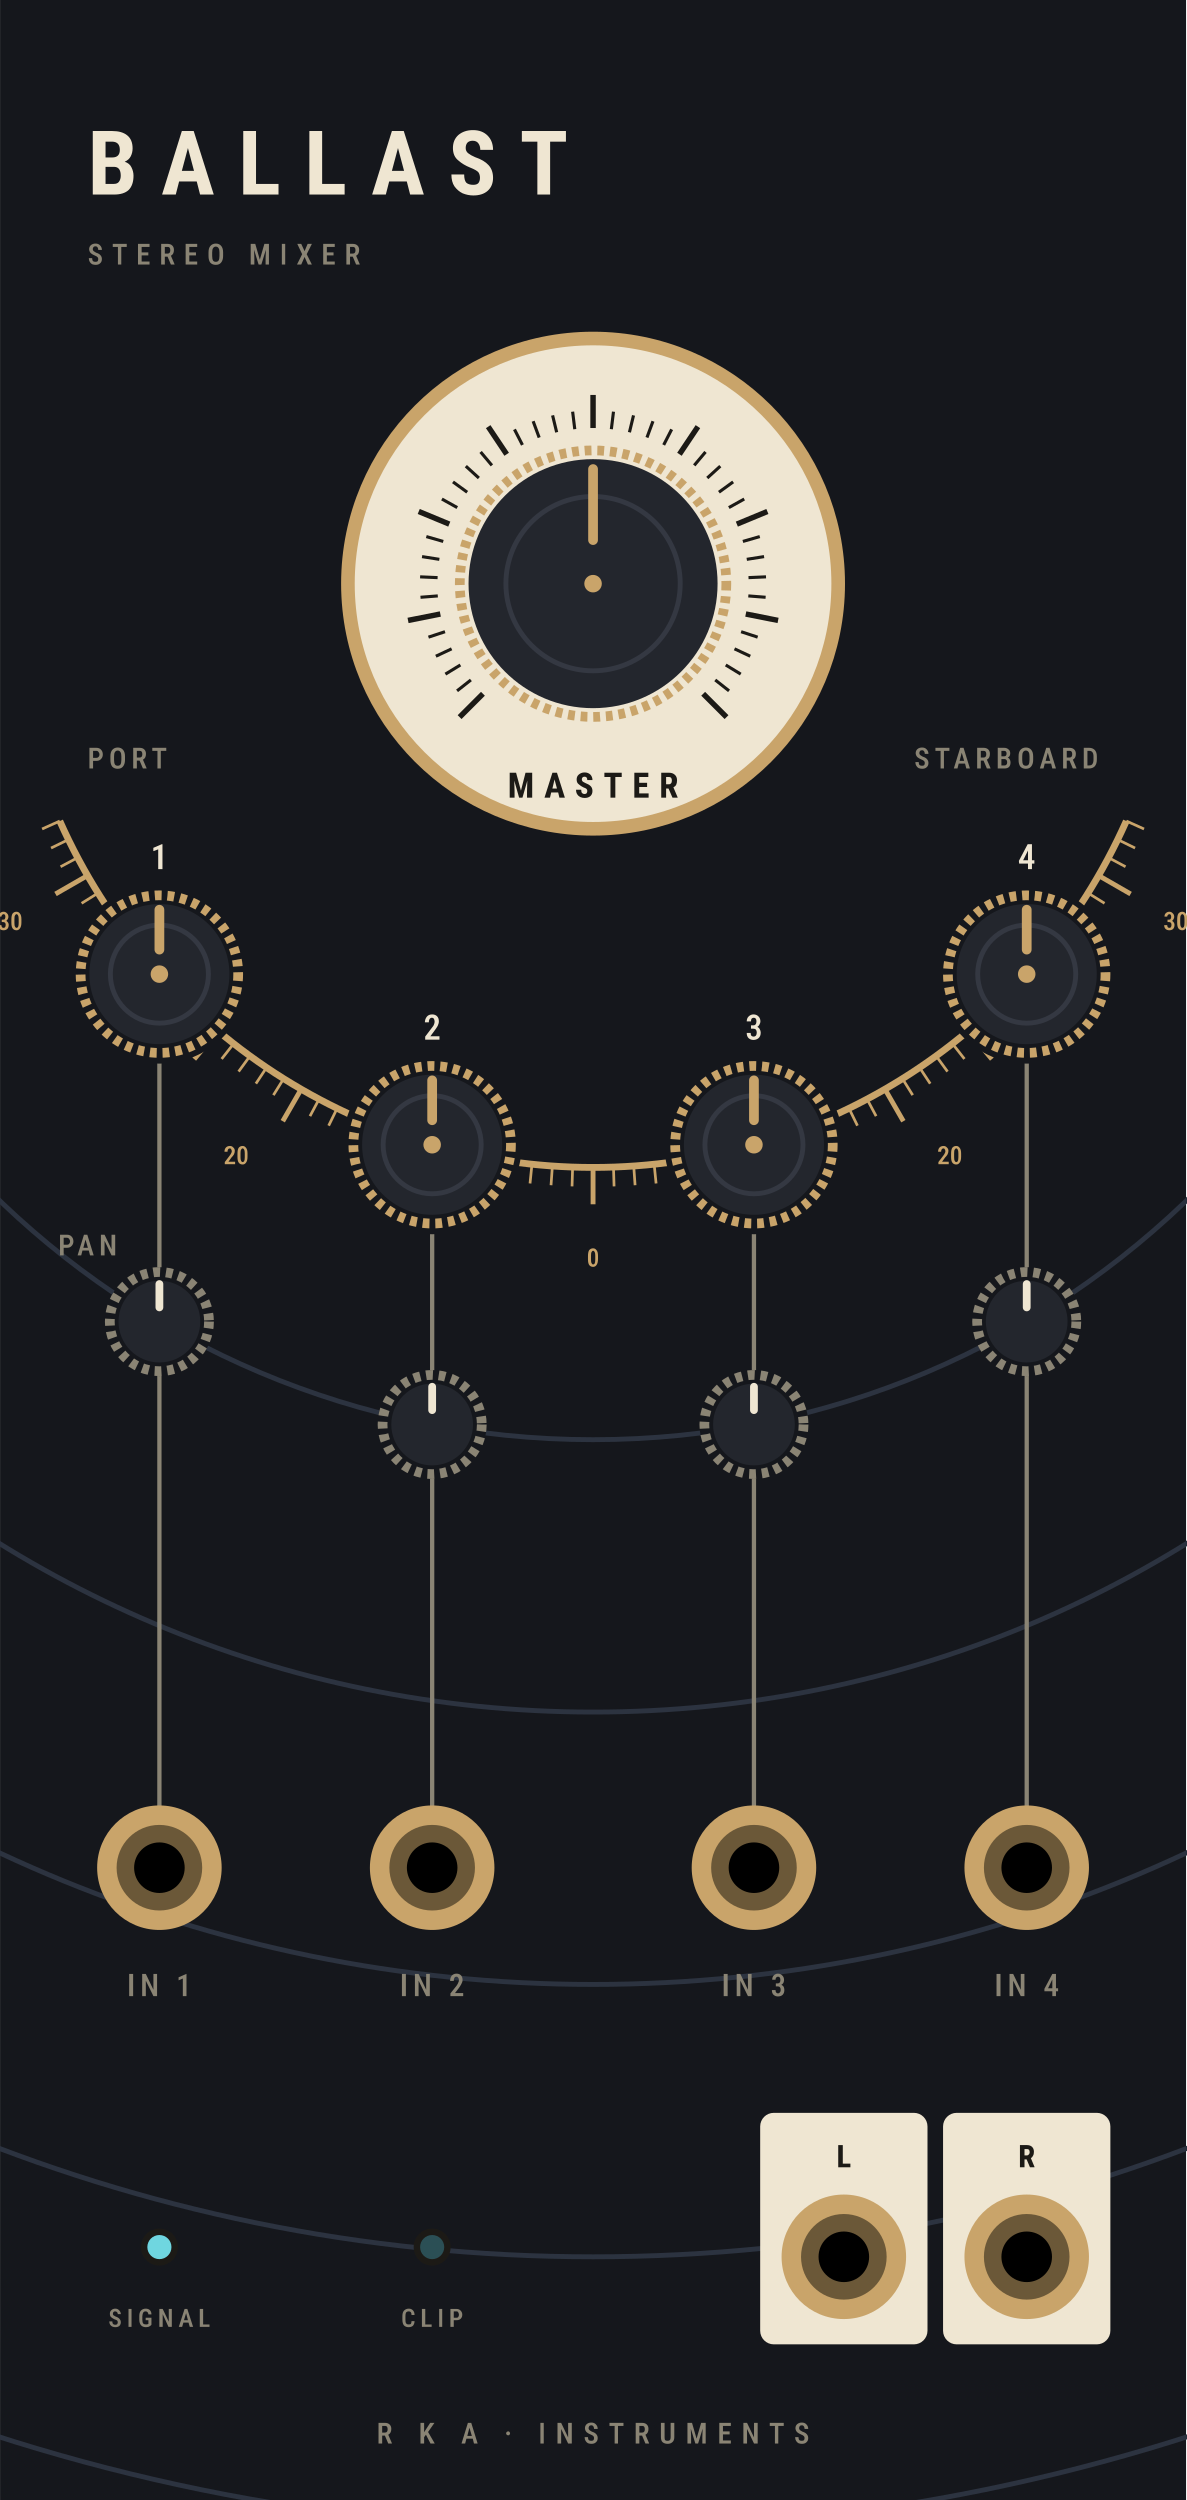
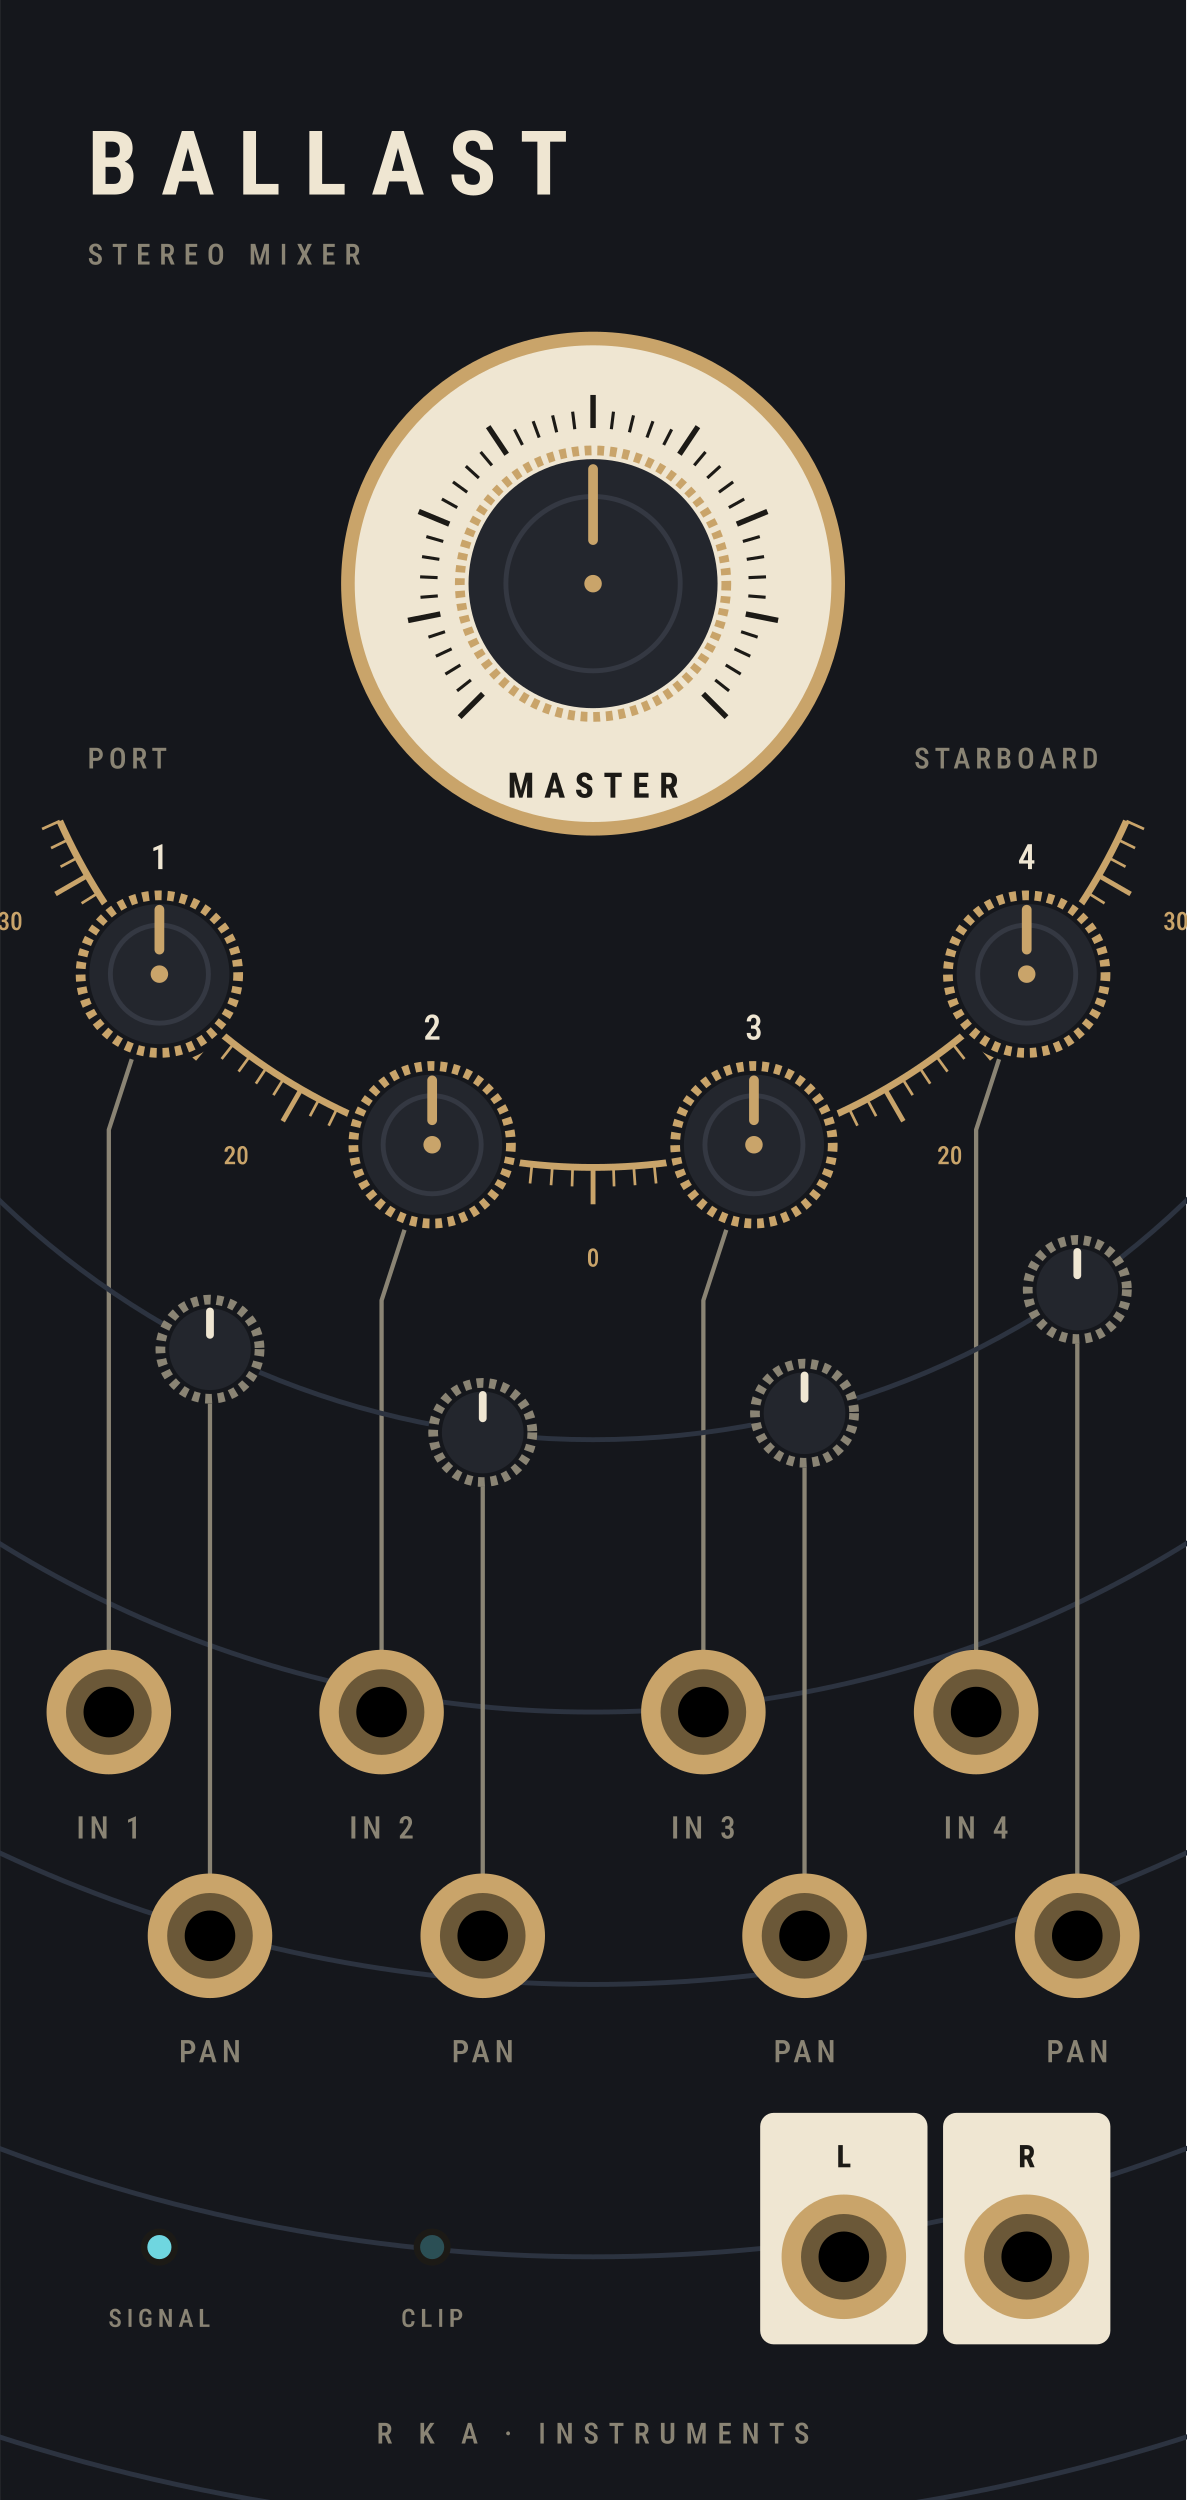
<svg xmlns="http://www.w3.org/2000/svg" width="427" height="900" viewBox="0 0 60.96 128.5">
  <rect width="60.96" height="128.5" fill="#15171c" />
  <circle cx="30.48" cy="30.0" r="58" fill="none" stroke="#2c3340" stroke-width="0.25" />
  <circle cx="30.48" cy="30.0" r="72" fill="none" stroke="#2c3340" stroke-width="0.25" />
  <circle cx="30.48" cy="30.0" r="86" fill="none" stroke="#2c3340" stroke-width="0.25" />
  <circle cx="30.48" cy="30.0" r="100" fill="none" stroke="#2c3340" stroke-width="0.25" />
-   <path d="M 8.19 50.07 L 8.19 93.00" fill="none" stroke="#8a8474" stroke-width="0.22" stroke-linejoin="round" />
-   <path d="M 22.21 58.84 L 22.21 93.00" fill="none" stroke="#8a8474" stroke-width="0.22" stroke-linejoin="round" />
-   <path d="M 38.75 58.84 L 38.75 93.00" fill="none" stroke="#8a8474" stroke-width="0.22" stroke-linejoin="round" />
-   <path d="M 52.77 50.07 L 52.77 93.00" fill="none" stroke="#8a8474" stroke-width="0.22" stroke-linejoin="round" />
+   <path d="M 8.19 50.07 L 5.59 58.07 L 5.59 85.00" fill="none" stroke="#8a8474" stroke-width="0.22" stroke-linejoin="round" />
+   <path d="M 10.79 69.35 L 10.79 96.50" fill="none" stroke="#8a8474" stroke-width="0.22" stroke-linejoin="round" />
+   <path d="M 22.21 58.84 L 19.61 66.84 L 19.61 85.00" fill="none" stroke="#8a8474" stroke-width="0.22" stroke-linejoin="round" />
+   <path d="M 24.81 73.63 L 24.81 96.50" fill="none" stroke="#8a8474" stroke-width="0.22" stroke-linejoin="round" />
+   <path d="M 38.75 58.84 L 36.15 66.84 L 36.15 85.00" fill="none" stroke="#8a8474" stroke-width="0.22" stroke-linejoin="round" />
+   <path d="M 41.35 72.64 L 41.35 96.50" fill="none" stroke="#8a8474" stroke-width="0.22" stroke-linejoin="round" />
+   <path d="M 52.77 50.07 L 50.17 58.07 L 50.17 85.00" fill="none" stroke="#8a8474" stroke-width="0.22" stroke-linejoin="round" />
+   <path d="M 55.37 66.28 L 55.37 96.50" fill="none" stroke="#8a8474" stroke-width="0.22" stroke-linejoin="round" />
  <path d="M 57.89 42.20 A 30 30 0 0 1 3.07 42.20" fill="none" stroke="#c9a46a" stroke-width="0.35" />
  <line x1="3.07" y1="42.20" x2="2.16" y2="42.61" stroke="#c9a46a" stroke-width="0.14" />
  <line x1="3.52" y1="43.15" x2="2.62" y2="43.59" stroke="#c9a46a" stroke-width="0.14" />
  <line x1="3.99" y1="44.08" x2="3.11" y2="44.55" stroke="#c9a46a" stroke-width="0.14" />
  <line x1="4.50" y1="45.00" x2="2.85" y2="45.95" stroke="#c9a46a" stroke-width="0.25" />
  <line x1="5.04" y1="45.90" x2="4.19" y2="46.43" stroke="#c9a46a" stroke-width="0.14" />
  <line x1="5.61" y1="46.78" x2="4.78" y2="47.33" stroke="#c9a46a" stroke-width="0.14" />
  <line x1="6.21" y1="47.63" x2="5.40" y2="48.22" stroke="#c9a46a" stroke-width="0.14" />
  <line x1="6.84" y1="48.47" x2="6.05" y2="49.09" stroke="#c9a46a" stroke-width="0.14" />
  <line x1="7.50" y1="49.28" x2="6.04" y2="50.50" stroke="#c9a46a" stroke-width="0.25" />
  <line x1="8.19" y1="50.07" x2="7.44" y2="50.74" stroke="#c9a46a" stroke-width="0.14" />
  <line x1="8.90" y1="50.84" x2="8.18" y2="51.53" stroke="#c9a46a" stroke-width="0.14" />
  <line x1="9.64" y1="51.58" x2="8.95" y2="52.30" stroke="#c9a46a" stroke-width="0.14" />
  <line x1="10.41" y1="52.29" x2="9.74" y2="53.04" stroke="#c9a46a" stroke-width="0.14" />
  <line x1="11.20" y1="52.98" x2="9.98" y2="54.44" stroke="#c9a46a" stroke-width="0.25" />
  <line x1="12.01" y1="53.64" x2="11.39" y2="54.43" stroke="#c9a46a" stroke-width="0.14" />
  <line x1="12.85" y1="54.27" x2="12.26" y2="55.08" stroke="#c9a46a" stroke-width="0.14" />
  <line x1="13.70" y1="54.87" x2="13.15" y2="55.70" stroke="#c9a46a" stroke-width="0.14" />
  <line x1="14.58" y1="55.44" x2="14.05" y2="56.29" stroke="#c9a46a" stroke-width="0.14" />
  <line x1="15.48" y1="55.98" x2="14.53" y2="57.63" stroke="#c9a46a" stroke-width="0.25" />
  <line x1="16.40" y1="56.49" x2="15.93" y2="57.37" stroke="#c9a46a" stroke-width="0.14" />
  <line x1="17.33" y1="56.96" x2="16.89" y2="57.86" stroke="#c9a46a" stroke-width="0.14" />
  <line x1="18.28" y1="57.41" x2="17.87" y2="58.32" stroke="#c9a46a" stroke-width="0.14" />
  <line x1="19.24" y1="57.82" x2="18.87" y2="58.74" stroke="#c9a46a" stroke-width="0.14" />
  <line x1="20.22" y1="58.19" x2="19.57" y2="59.98" stroke="#c9a46a" stroke-width="0.25" />
  <line x1="21.21" y1="58.53" x2="20.90" y2="59.48" stroke="#c9a46a" stroke-width="0.14" />
  <line x1="22.21" y1="58.84" x2="21.94" y2="59.80" stroke="#c9a46a" stroke-width="0.14" />
  <line x1="23.22" y1="59.11" x2="22.98" y2="60.08" stroke="#c9a46a" stroke-width="0.14" />
  <line x1="24.24" y1="59.34" x2="24.03" y2="60.32" stroke="#c9a46a" stroke-width="0.14" />
  <line x1="25.27" y1="59.54" x2="24.94" y2="61.42" stroke="#c9a46a" stroke-width="0.25" />
  <line x1="26.30" y1="59.71" x2="26.17" y2="60.70" stroke="#c9a46a" stroke-width="0.14" />
  <line x1="27.34" y1="59.84" x2="27.24" y2="60.83" stroke="#c9a46a" stroke-width="0.14" />
  <line x1="28.39" y1="59.93" x2="28.32" y2="60.92" stroke="#c9a46a" stroke-width="0.14" />
  <line x1="29.43" y1="59.98" x2="29.40" y2="60.98" stroke="#c9a46a" stroke-width="0.14" />
  <line x1="30.48" y1="60.00" x2="30.48" y2="61.90" stroke="#c9a46a" stroke-width="0.25" />
  <line x1="31.53" y1="59.98" x2="31.56" y2="60.98" stroke="#c9a46a" stroke-width="0.14" />
  <line x1="32.57" y1="59.93" x2="32.64" y2="60.92" stroke="#c9a46a" stroke-width="0.14" />
  <line x1="33.62" y1="59.84" x2="33.72" y2="60.83" stroke="#c9a46a" stroke-width="0.14" />
  <line x1="34.66" y1="59.71" x2="34.79" y2="60.70" stroke="#c9a46a" stroke-width="0.14" />
  <line x1="35.69" y1="59.54" x2="36.02" y2="61.42" stroke="#c9a46a" stroke-width="0.25" />
  <line x1="36.72" y1="59.34" x2="36.93" y2="60.32" stroke="#c9a46a" stroke-width="0.14" />
  <line x1="37.74" y1="59.11" x2="37.98" y2="60.08" stroke="#c9a46a" stroke-width="0.14" />
  <line x1="38.75" y1="58.84" x2="39.02" y2="59.80" stroke="#c9a46a" stroke-width="0.14" />
  <line x1="39.75" y1="58.53" x2="40.06" y2="59.48" stroke="#c9a46a" stroke-width="0.14" />
  <line x1="40.74" y1="58.19" x2="41.39" y2="59.98" stroke="#c9a46a" stroke-width="0.25" />
  <line x1="41.72" y1="57.82" x2="42.09" y2="58.74" stroke="#c9a46a" stroke-width="0.14" />
  <line x1="42.68" y1="57.41" x2="43.09" y2="58.32" stroke="#c9a46a" stroke-width="0.14" />
  <line x1="43.63" y1="56.96" x2="44.07" y2="57.86" stroke="#c9a46a" stroke-width="0.14" />
  <line x1="44.56" y1="56.49" x2="45.03" y2="57.37" stroke="#c9a46a" stroke-width="0.14" />
  <line x1="45.48" y1="55.98" x2="46.43" y2="57.63" stroke="#c9a46a" stroke-width="0.25" />
  <line x1="46.38" y1="55.44" x2="46.91" y2="56.29" stroke="#c9a46a" stroke-width="0.14" />
  <line x1="47.26" y1="54.87" x2="47.81" y2="55.70" stroke="#c9a46a" stroke-width="0.14" />
  <line x1="48.11" y1="54.27" x2="48.70" y2="55.08" stroke="#c9a46a" stroke-width="0.14" />
  <line x1="48.95" y1="53.64" x2="49.57" y2="54.43" stroke="#c9a46a" stroke-width="0.14" />
  <line x1="49.76" y1="52.98" x2="50.98" y2="54.44" stroke="#c9a46a" stroke-width="0.25" />
  <line x1="50.55" y1="52.29" x2="51.22" y2="53.04" stroke="#c9a46a" stroke-width="0.14" />
  <line x1="51.32" y1="51.58" x2="52.01" y2="52.30" stroke="#c9a46a" stroke-width="0.14" />
  <line x1="52.06" y1="50.84" x2="52.78" y2="51.53" stroke="#c9a46a" stroke-width="0.14" />
  <line x1="52.77" y1="50.07" x2="53.52" y2="50.74" stroke="#c9a46a" stroke-width="0.14" />
  <line x1="53.46" y1="49.28" x2="54.92" y2="50.50" stroke="#c9a46a" stroke-width="0.25" />
  <line x1="54.12" y1="48.47" x2="54.91" y2="49.09" stroke="#c9a46a" stroke-width="0.14" />
  <line x1="54.75" y1="47.63" x2="55.56" y2="48.22" stroke="#c9a46a" stroke-width="0.14" />
  <line x1="55.35" y1="46.78" x2="56.18" y2="47.33" stroke="#c9a46a" stroke-width="0.14" />
  <line x1="55.92" y1="45.90" x2="56.77" y2="46.43" stroke="#c9a46a" stroke-width="0.14" />
  <line x1="56.46" y1="45.00" x2="58.11" y2="45.95" stroke="#c9a46a" stroke-width="0.25" />
  <line x1="56.97" y1="44.08" x2="57.85" y2="44.55" stroke="#c9a46a" stroke-width="0.14" />
  <line x1="57.44" y1="43.15" x2="58.34" y2="43.59" stroke="#c9a46a" stroke-width="0.14" />
  <line x1="57.89" y1="42.20" x2="58.80" y2="42.61" stroke="#c9a46a" stroke-width="0.14" />
  <circle cx="30.48" cy="30.0" r="44" fill="none" stroke="#2c3340" stroke-width="0.25" />
  <text x="0.52" y="47.80" font-size="1.3" fill="#c9a46a" text-anchor="middle" font-weight="500" font-family="'DIN Alternate', 'Bahnschrift', 'Roboto Condensed', 'Arial Narrow', Arial, sans-serif" letter-spacing="0">30</text>
  <text x="12.14" y="59.84" font-size="1.3" fill="#c9a46a" text-anchor="middle" font-weight="500" font-family="'DIN Alternate', 'Bahnschrift', 'Roboto Condensed', 'Arial Narrow', Arial, sans-serif" letter-spacing="0">20</text>
  <text x="30.48" y="65.10" font-size="1.3" fill="#c9a46a" text-anchor="middle" font-weight="500" font-family="'DIN Alternate', 'Bahnschrift', 'Roboto Condensed', 'Arial Narrow', Arial, sans-serif" letter-spacing="0">0</text>
  <text x="48.82" y="59.84" font-size="1.3" fill="#c9a46a" text-anchor="middle" font-weight="500" font-family="'DIN Alternate', 'Bahnschrift', 'Roboto Condensed', 'Arial Narrow', Arial, sans-serif" letter-spacing="0">20</text>
  <text x="60.44" y="47.80" font-size="1.3" fill="#c9a46a" text-anchor="middle" font-weight="500" font-family="'DIN Alternate', 'Bahnschrift', 'Roboto Condensed', 'Arial Narrow', Arial, sans-serif" letter-spacing="0">30</text>
  <text x="4.50" y="10.00" font-size="4.6" fill="#efe6d2" text-anchor="start" font-weight="600" font-family="'DIN Alternate', 'Bahnschrift', 'Roboto Condensed', 'Arial Narrow', Arial, sans-serif" letter-spacing="1.2">BALLAST</text>
  <text x="4.50" y="13.60" font-size="1.5" fill="#8a8474" text-anchor="start" font-weight="500" font-family="'DIN Alternate', 'Bahnschrift', 'Roboto Condensed', 'Arial Narrow', Arial, sans-serif" letter-spacing="0.45">STEREO MIXER</text>
  <circle cx="30.48" cy="30.0" r="12.6" fill="#efe6d2" stroke="#c9a46a" stroke-width="0.7" />
  <line x1="24.82" y1="35.66" x2="23.62" y2="36.86" stroke="#1c1a16" stroke-width="0.28" />
  <line x1="24.20" y1="34.95" x2="23.49" y2="35.51" stroke="#1c1a16" stroke-width="0.16" />
  <line x1="23.66" y1="34.18" x2="22.89" y2="34.65" stroke="#1c1a16" stroke-width="0.16" />
  <line x1="23.21" y1="33.35" x2="22.40" y2="33.73" stroke="#1c1a16" stroke-width="0.16" />
  <line x1="22.87" y1="32.47" x2="22.02" y2="32.75" stroke="#1c1a16" stroke-width="0.16" />
  <line x1="22.63" y1="31.56" x2="20.97" y2="31.89" stroke="#1c1a16" stroke-width="0.28" />
  <line x1="22.50" y1="30.63" x2="21.61" y2="30.70" stroke="#1c1a16" stroke-width="0.16" />
  <line x1="22.49" y1="29.69" x2="21.59" y2="29.65" stroke="#1c1a16" stroke-width="0.16" />
  <line x1="22.58" y1="28.75" x2="21.69" y2="28.61" stroke="#1c1a16" stroke-width="0.16" />
  <line x1="22.78" y1="27.83" x2="21.91" y2="27.58" stroke="#1c1a16" stroke-width="0.16" />
  <line x1="23.09" y1="26.94" x2="21.52" y2="26.29" stroke="#1c1a16" stroke-width="0.28" />
  <line x1="23.50" y1="26.09" x2="22.71" y2="25.65" stroke="#1c1a16" stroke-width="0.16" />
  <line x1="24.01" y1="25.30" x2="23.28" y2="24.77" stroke="#1c1a16" stroke-width="0.16" />
  <line x1="24.61" y1="24.57" x2="23.94" y2="23.96" stroke="#1c1a16" stroke-width="0.16" />
  <line x1="25.28" y1="23.92" x2="24.70" y2="23.23" stroke="#1c1a16" stroke-width="0.16" />
  <line x1="26.04" y1="23.35" x2="25.09" y2="21.93" stroke="#1c1a16" stroke-width="0.28" />
  <line x1="26.85" y1="22.87" x2="26.44" y2="22.07" stroke="#1c1a16" stroke-width="0.16" />
  <line x1="27.71" y1="22.49" x2="27.40" y2="21.65" stroke="#1c1a16" stroke-width="0.16" />
  <line x1="28.61" y1="22.22" x2="28.40" y2="21.35" stroke="#1c1a16" stroke-width="0.16" />
  <line x1="29.54" y1="22.06" x2="29.43" y2="21.16" stroke="#1c1a16" stroke-width="0.16" />
  <line x1="30.48" y1="22.00" x2="30.48" y2="20.30" stroke="#1c1a16" stroke-width="0.28" />
  <line x1="31.42" y1="22.06" x2="31.53" y2="21.16" stroke="#1c1a16" stroke-width="0.16" />
  <line x1="32.35" y1="22.22" x2="32.56" y2="21.35" stroke="#1c1a16" stroke-width="0.16" />
  <line x1="33.25" y1="22.49" x2="33.56" y2="21.65" stroke="#1c1a16" stroke-width="0.16" />
  <line x1="34.11" y1="22.87" x2="34.52" y2="22.07" stroke="#1c1a16" stroke-width="0.16" />
  <line x1="34.92" y1="23.35" x2="35.87" y2="21.93" stroke="#1c1a16" stroke-width="0.28" />
  <line x1="35.68" y1="23.92" x2="36.26" y2="23.23" stroke="#1c1a16" stroke-width="0.16" />
  <line x1="36.35" y1="24.57" x2="37.02" y2="23.96" stroke="#1c1a16" stroke-width="0.16" />
  <line x1="36.95" y1="25.30" x2="37.68" y2="24.77" stroke="#1c1a16" stroke-width="0.16" />
  <line x1="37.46" y1="26.09" x2="38.25" y2="25.65" stroke="#1c1a16" stroke-width="0.16" />
  <line x1="37.87" y1="26.94" x2="39.44" y2="26.29" stroke="#1c1a16" stroke-width="0.28" />
  <line x1="38.18" y1="27.83" x2="39.05" y2="27.58" stroke="#1c1a16" stroke-width="0.16" />
  <line x1="38.38" y1="28.75" x2="39.27" y2="28.61" stroke="#1c1a16" stroke-width="0.16" />
  <line x1="38.47" y1="29.69" x2="39.37" y2="29.65" stroke="#1c1a16" stroke-width="0.16" />
  <line x1="38.46" y1="30.63" x2="39.35" y2="30.70" stroke="#1c1a16" stroke-width="0.16" />
  <line x1="38.33" y1="31.56" x2="39.99" y2="31.89" stroke="#1c1a16" stroke-width="0.28" />
  <line x1="38.09" y1="32.47" x2="38.94" y2="32.75" stroke="#1c1a16" stroke-width="0.16" />
  <line x1="37.75" y1="33.35" x2="38.56" y2="33.73" stroke="#1c1a16" stroke-width="0.16" />
  <line x1="37.30" y1="34.18" x2="38.07" y2="34.65" stroke="#1c1a16" stroke-width="0.16" />
  <line x1="36.76" y1="34.95" x2="37.47" y2="35.51" stroke="#1c1a16" stroke-width="0.16" />
  <line x1="36.14" y1="35.66" x2="37.34" y2="36.86" stroke="#1c1a16" stroke-width="0.28" />
  <text x="30.48" y="41.00" font-size="1.8" fill="#1c1a16" text-anchor="middle" font-weight="700" font-family="'DIN Alternate', 'Bahnschrift', 'Roboto Condensed', 'Arial Narrow', Arial, sans-serif" letter-spacing="0.5">MASTER</text>
  <circle cx="30.48" cy="30.00" r="6.85" fill="none" stroke="#c9a46a" stroke-width="0.5" stroke-dasharray="0.35 0.3" />
  <circle cx="30.48" cy="30.00" r="6.40" fill="#23262d" />
  <circle cx="30.48" cy="30.00" r="4.48" fill="none" stroke="#343842" stroke-width="0.25" />
  <circle cx="30.48" cy="30.00" r="0.45" fill="#c9a46a" />
  <line x1="30.48" y1="27.76" x2="30.48" y2="24.11" stroke="#c9a46a" stroke-width="0.5" stroke-linecap="round" />
  <circle cx="8.19" cy="50.07" r="4.6" fill="#15171c" />
  <circle cx="8.19" cy="50.07" r="4.05" fill="none" stroke="#c9a46a" stroke-width="0.5" stroke-dasharray="0.35 0.3" />
  <circle cx="8.19" cy="50.07" r="3.60" fill="#23262d" />
  <circle cx="8.19" cy="50.07" r="2.52" fill="none" stroke="#343842" stroke-width="0.25" />
  <circle cx="8.19" cy="50.07" r="0.45" fill="#c9a46a" />
  <line x1="8.19" y1="48.81" x2="8.19" y2="46.76" stroke="#c9a46a" stroke-width="0.5" stroke-linecap="round" />
  <text x="8.19" y="44.67" font-size="1.8" fill="#efe6d2" text-anchor="middle" font-weight="500" font-family="'DIN Alternate', 'Bahnschrift', 'Roboto Condensed', 'Arial Narrow', Arial, sans-serif" letter-spacing="0.25">1</text>
-   <circle cx="8.19" cy="67.93" r="2.8" fill="#15171c" />
-   <circle cx="8.19" cy="67.93" r="2.55" fill="none" stroke="#8a8474" stroke-width="0.5" stroke-dasharray="0.35 0.3" />
-   <circle cx="8.19" cy="67.93" r="2.10" fill="#23262d" />
-   <line x1="8.19" y1="67.20" x2="8.19" y2="66.00" stroke="#efe6d2" stroke-width="0.4" stroke-linecap="round" />
-   <circle cx="8.19" cy="96" r="3.2" fill="#c9a46a" />
-   <circle cx="8.19" cy="96" r="2.2" fill="#6b5838" />
-   <circle cx="8.19" cy="96" r="1.3" fill="#000" />
-   <text x="8.19" y="102.60" font-size="1.6" fill="#8a8474" text-anchor="middle" font-weight="500" font-family="'DIN Alternate', 'Bahnschrift', 'Roboto Condensed', 'Arial Narrow', Arial, sans-serif" letter-spacing="0.25">IN 1</text>
+   <circle cx="10.79" cy="69.35" r="2.8" fill="#15171c" />
+   <circle cx="10.79" cy="69.35" r="2.55" fill="none" stroke="#8a8474" stroke-width="0.5" stroke-dasharray="0.35 0.3" />
+   <circle cx="10.79" cy="69.35" r="2.10" fill="#23262d" />
+   <line x1="10.79" y1="68.61" x2="10.79" y2="67.41" stroke="#efe6d2" stroke-width="0.4" stroke-linecap="round" />
+   <circle cx="5.59" cy="88" r="3.2" fill="#c9a46a" />
+   <circle cx="5.59" cy="88" r="2.2" fill="#6b5838" />
+   <circle cx="5.59" cy="88" r="1.3" fill="#000" />
+   <text x="5.59" y="94.50" font-size="1.6" fill="#8a8474" text-anchor="middle" font-weight="500" font-family="'DIN Alternate', 'Bahnschrift', 'Roboto Condensed', 'Arial Narrow', Arial, sans-serif" letter-spacing="0.25">IN 1</text>
+   <circle cx="10.79" cy="99.5" r="3.2" fill="#c9a46a" />
+   <circle cx="10.79" cy="99.5" r="2.2" fill="#6b5838" />
+   <circle cx="10.79" cy="99.5" r="1.3" fill="#000" />
+   <text x="10.79" y="106.00" font-size="1.6" fill="#8a8474" text-anchor="middle" font-weight="500" font-family="'DIN Alternate', 'Bahnschrift', 'Roboto Condensed', 'Arial Narrow', Arial, sans-serif" letter-spacing="0.25">PAN</text>
  <circle cx="22.21" cy="58.84" r="4.6" fill="#15171c" />
  <circle cx="22.21" cy="58.84" r="4.05" fill="none" stroke="#c9a46a" stroke-width="0.5" stroke-dasharray="0.35 0.3" />
  <circle cx="22.21" cy="58.84" r="3.60" fill="#23262d" />
  <circle cx="22.21" cy="58.84" r="2.52" fill="none" stroke="#343842" stroke-width="0.25" />
  <circle cx="22.21" cy="58.84" r="0.45" fill="#c9a46a" />
  <line x1="22.21" y1="57.58" x2="22.21" y2="55.53" stroke="#c9a46a" stroke-width="0.5" stroke-linecap="round" />
  <text x="22.21" y="53.44" font-size="1.8" fill="#efe6d2" text-anchor="middle" font-weight="500" font-family="'DIN Alternate', 'Bahnschrift', 'Roboto Condensed', 'Arial Narrow', Arial, sans-serif" letter-spacing="0.25">2</text>
-   <circle cx="22.21" cy="73.22" r="2.8" fill="#15171c" />
-   <circle cx="22.21" cy="73.22" r="2.55" fill="none" stroke="#8a8474" stroke-width="0.5" stroke-dasharray="0.35 0.3" />
-   <circle cx="22.21" cy="73.22" r="2.10" fill="#23262d" />
-   <line x1="22.21" y1="72.48" x2="22.21" y2="71.28" stroke="#efe6d2" stroke-width="0.4" stroke-linecap="round" />
-   <circle cx="22.21" cy="96" r="3.2" fill="#c9a46a" />
-   <circle cx="22.21" cy="96" r="2.2" fill="#6b5838" />
-   <circle cx="22.21" cy="96" r="1.3" fill="#000" />
-   <text x="22.21" y="102.60" font-size="1.6" fill="#8a8474" text-anchor="middle" font-weight="500" font-family="'DIN Alternate', 'Bahnschrift', 'Roboto Condensed', 'Arial Narrow', Arial, sans-serif" letter-spacing="0.25">IN 2</text>
+   <circle cx="24.81" cy="73.63" r="2.8" fill="#15171c" />
+   <circle cx="24.81" cy="73.63" r="2.55" fill="none" stroke="#8a8474" stroke-width="0.5" stroke-dasharray="0.35 0.3" />
+   <circle cx="24.81" cy="73.63" r="2.10" fill="#23262d" />
+   <line x1="24.81" y1="72.90" x2="24.81" y2="71.70" stroke="#efe6d2" stroke-width="0.4" stroke-linecap="round" />
+   <circle cx="19.61" cy="88" r="3.2" fill="#c9a46a" />
+   <circle cx="19.61" cy="88" r="2.2" fill="#6b5838" />
+   <circle cx="19.61" cy="88" r="1.3" fill="#000" />
+   <text x="19.61" y="94.50" font-size="1.6" fill="#8a8474" text-anchor="middle" font-weight="500" font-family="'DIN Alternate', 'Bahnschrift', 'Roboto Condensed', 'Arial Narrow', Arial, sans-serif" letter-spacing="0.25">IN 2</text>
+   <circle cx="24.81" cy="99.5" r="3.2" fill="#c9a46a" />
+   <circle cx="24.81" cy="99.5" r="2.2" fill="#6b5838" />
+   <circle cx="24.81" cy="99.5" r="1.3" fill="#000" />
+   <text x="24.81" y="106.00" font-size="1.6" fill="#8a8474" text-anchor="middle" font-weight="500" font-family="'DIN Alternate', 'Bahnschrift', 'Roboto Condensed', 'Arial Narrow', Arial, sans-serif" letter-spacing="0.25">PAN</text>
  <circle cx="38.75" cy="58.84" r="4.6" fill="#15171c" />
  <circle cx="38.75" cy="58.84" r="4.05" fill="none" stroke="#c9a46a" stroke-width="0.5" stroke-dasharray="0.35 0.3" />
  <circle cx="38.75" cy="58.84" r="3.60" fill="#23262d" />
  <circle cx="38.75" cy="58.84" r="2.52" fill="none" stroke="#343842" stroke-width="0.25" />
  <circle cx="38.75" cy="58.84" r="0.45" fill="#c9a46a" />
  <line x1="38.75" y1="57.58" x2="38.75" y2="55.53" stroke="#c9a46a" stroke-width="0.5" stroke-linecap="round" />
  <text x="38.75" y="53.44" font-size="1.8" fill="#efe6d2" text-anchor="middle" font-weight="500" font-family="'DIN Alternate', 'Bahnschrift', 'Roboto Condensed', 'Arial Narrow', Arial, sans-serif" letter-spacing="0.25">3</text>
-   <circle cx="38.75" cy="73.22" r="2.8" fill="#15171c" />
-   <circle cx="38.75" cy="73.22" r="2.55" fill="none" stroke="#8a8474" stroke-width="0.5" stroke-dasharray="0.35 0.3" />
-   <circle cx="38.75" cy="73.22" r="2.10" fill="#23262d" />
-   <line x1="38.75" y1="72.48" x2="38.75" y2="71.28" stroke="#efe6d2" stroke-width="0.4" stroke-linecap="round" />
-   <circle cx="38.75" cy="96" r="3.2" fill="#c9a46a" />
-   <circle cx="38.75" cy="96" r="2.2" fill="#6b5838" />
-   <circle cx="38.75" cy="96" r="1.3" fill="#000" />
-   <text x="38.75" y="102.60" font-size="1.6" fill="#8a8474" text-anchor="middle" font-weight="500" font-family="'DIN Alternate', 'Bahnschrift', 'Roboto Condensed', 'Arial Narrow', Arial, sans-serif" letter-spacing="0.25">IN 3</text>
+   <circle cx="41.35" cy="72.64" r="2.8" fill="#15171c" />
+   <circle cx="41.35" cy="72.64" r="2.55" fill="none" stroke="#8a8474" stroke-width="0.5" stroke-dasharray="0.35 0.3" />
+   <circle cx="41.35" cy="72.64" r="2.10" fill="#23262d" />
+   <line x1="41.35" y1="71.90" x2="41.35" y2="70.70" stroke="#efe6d2" stroke-width="0.4" stroke-linecap="round" />
+   <circle cx="36.15" cy="88" r="3.2" fill="#c9a46a" />
+   <circle cx="36.15" cy="88" r="2.2" fill="#6b5838" />
+   <circle cx="36.15" cy="88" r="1.3" fill="#000" />
+   <text x="36.15" y="94.50" font-size="1.6" fill="#8a8474" text-anchor="middle" font-weight="500" font-family="'DIN Alternate', 'Bahnschrift', 'Roboto Condensed', 'Arial Narrow', Arial, sans-serif" letter-spacing="0.25">IN 3</text>
+   <circle cx="41.35" cy="99.5" r="3.2" fill="#c9a46a" />
+   <circle cx="41.35" cy="99.5" r="2.2" fill="#6b5838" />
+   <circle cx="41.35" cy="99.5" r="1.3" fill="#000" />
+   <text x="41.35" y="106.00" font-size="1.6" fill="#8a8474" text-anchor="middle" font-weight="500" font-family="'DIN Alternate', 'Bahnschrift', 'Roboto Condensed', 'Arial Narrow', Arial, sans-serif" letter-spacing="0.25">PAN</text>
  <circle cx="52.77" cy="50.07" r="4.6" fill="#15171c" />
  <circle cx="52.77" cy="50.07" r="4.05" fill="none" stroke="#c9a46a" stroke-width="0.5" stroke-dasharray="0.35 0.3" />
  <circle cx="52.77" cy="50.07" r="3.60" fill="#23262d" />
  <circle cx="52.77" cy="50.07" r="2.52" fill="none" stroke="#343842" stroke-width="0.25" />
  <circle cx="52.77" cy="50.07" r="0.45" fill="#c9a46a" />
  <line x1="52.77" y1="48.81" x2="52.77" y2="46.76" stroke="#c9a46a" stroke-width="0.5" stroke-linecap="round" />
  <text x="52.77" y="44.67" font-size="1.8" fill="#efe6d2" text-anchor="middle" font-weight="500" font-family="'DIN Alternate', 'Bahnschrift', 'Roboto Condensed', 'Arial Narrow', Arial, sans-serif" letter-spacing="0.25">4</text>
-   <circle cx="52.77" cy="67.93" r="2.8" fill="#15171c" />
-   <circle cx="52.77" cy="67.93" r="2.55" fill="none" stroke="#8a8474" stroke-width="0.5" stroke-dasharray="0.35 0.3" />
-   <circle cx="52.77" cy="67.93" r="2.10" fill="#23262d" />
-   <line x1="52.77" y1="67.20" x2="52.77" y2="66.00" stroke="#efe6d2" stroke-width="0.4" stroke-linecap="round" />
-   <circle cx="52.77" cy="96" r="3.2" fill="#c9a46a" />
-   <circle cx="52.77" cy="96" r="2.2" fill="#6b5838" />
-   <circle cx="52.77" cy="96" r="1.3" fill="#000" />
-   <text x="52.77" y="102.60" font-size="1.6" fill="#8a8474" text-anchor="middle" font-weight="500" font-family="'DIN Alternate', 'Bahnschrift', 'Roboto Condensed', 'Arial Narrow', Arial, sans-serif" letter-spacing="0.25">IN 4</text>
-   <text x="2.99" y="64.53" font-size="1.5" fill="#8a8474" text-anchor="start" font-weight="500" font-family="'DIN Alternate', 'Bahnschrift', 'Roboto Condensed', 'Arial Narrow', Arial, sans-serif" letter-spacing="0.25">PAN</text>
+   <circle cx="55.37" cy="66.28" r="2.8" fill="#15171c" />
+   <circle cx="55.37" cy="66.28" r="2.55" fill="none" stroke="#8a8474" stroke-width="0.5" stroke-dasharray="0.35 0.3" />
+   <circle cx="55.37" cy="66.28" r="2.10" fill="#23262d" />
+   <line x1="55.37" y1="65.55" x2="55.37" y2="64.35" stroke="#efe6d2" stroke-width="0.4" stroke-linecap="round" />
+   <circle cx="50.17" cy="88" r="3.2" fill="#c9a46a" />
+   <circle cx="50.17" cy="88" r="2.2" fill="#6b5838" />
+   <circle cx="50.17" cy="88" r="1.3" fill="#000" />
+   <text x="50.17" y="94.50" font-size="1.6" fill="#8a8474" text-anchor="middle" font-weight="500" font-family="'DIN Alternate', 'Bahnschrift', 'Roboto Condensed', 'Arial Narrow', Arial, sans-serif" letter-spacing="0.25">IN 4</text>
+   <circle cx="55.37" cy="99.5" r="3.2" fill="#c9a46a" />
+   <circle cx="55.37" cy="99.5" r="2.2" fill="#6b5838" />
+   <circle cx="55.37" cy="99.5" r="1.3" fill="#000" />
+   <text x="55.37" y="106.00" font-size="1.6" fill="#8a8474" text-anchor="middle" font-weight="500" font-family="'DIN Alternate', 'Bahnschrift', 'Roboto Condensed', 'Arial Narrow', Arial, sans-serif" letter-spacing="0.25">PAN</text>
  <text x="4.50" y="39.50" font-size="1.5" fill="#8a8474" text-anchor="start" font-weight="500" font-family="'DIN Alternate', 'Bahnschrift', 'Roboto Condensed', 'Arial Narrow', Arial, sans-serif" letter-spacing="0.25">PORT</text>
  <text x="56.46" y="39.50" font-size="1.5" fill="#8a8474" text-anchor="end" font-weight="500" font-family="'DIN Alternate', 'Bahnschrift', 'Roboto Condensed', 'Arial Narrow', Arial, sans-serif" letter-spacing="0.25">STARBOARD</text>
  <rect x="39.07" y="108.60" width="8.6" height="11.9" rx="0.7" fill="#efe6d2" />
  <circle cx="43.37" cy="116" r="3.2" fill="#c9a46a" />
  <circle cx="43.37" cy="116" r="2.2" fill="#6b5838" />
  <circle cx="43.37" cy="116" r="1.3" fill="#000" />
  <text x="43.37" y="111.40" font-size="1.6" fill="#1c1a16" text-anchor="middle" font-weight="700" font-family="'DIN Alternate', 'Bahnschrift', 'Roboto Condensed', 'Arial Narrow', Arial, sans-serif" letter-spacing="0.25">L</text>
  <rect x="48.47" y="108.60" width="8.6" height="11.9" rx="0.7" fill="#efe6d2" />
  <circle cx="52.77" cy="116" r="3.2" fill="#c9a46a" />
  <circle cx="52.77" cy="116" r="2.2" fill="#6b5838" />
  <circle cx="52.77" cy="116" r="1.3" fill="#000" />
  <text x="52.77" y="111.40" font-size="1.6" fill="#1c1a16" text-anchor="middle" font-weight="700" font-family="'DIN Alternate', 'Bahnschrift', 'Roboto Condensed', 'Arial Narrow', Arial, sans-serif" letter-spacing="0.25">R</text>
  <circle cx="8.19" cy="115.50" r="0.95" fill="#1c1a16" />
  <circle cx="8.19" cy="115.50" r="0.62" fill="#6fd6e0" />
  <circle cx="22.21" cy="115.50" r="0.95" fill="#1c1a16" />
  <circle cx="22.21" cy="115.50" r="0.62" fill="#2b4f55" />
  <text x="8.19" y="119.60" font-size="1.3" fill="#8a8474" text-anchor="middle" font-weight="500" font-family="'DIN Alternate', 'Bahnschrift', 'Roboto Condensed', 'Arial Narrow', Arial, sans-serif" letter-spacing="0.25">SIGNAL</text>
  <text x="22.21" y="119.60" font-size="1.3" fill="#8a8474" text-anchor="middle" font-weight="500" font-family="'DIN Alternate', 'Bahnschrift', 'Roboto Condensed', 'Arial Narrow', Arial, sans-serif" letter-spacing="0.25">CLIP</text>
  <text x="30.48" y="125.60" font-size="1.5" fill="#8a8474" text-anchor="middle" font-weight="500" font-family="'DIN Alternate', 'Bahnschrift', 'Roboto Condensed', 'Arial Narrow', Arial, sans-serif" letter-spacing="0.5">R K A · INSTRUMENTS</text>
</svg>
